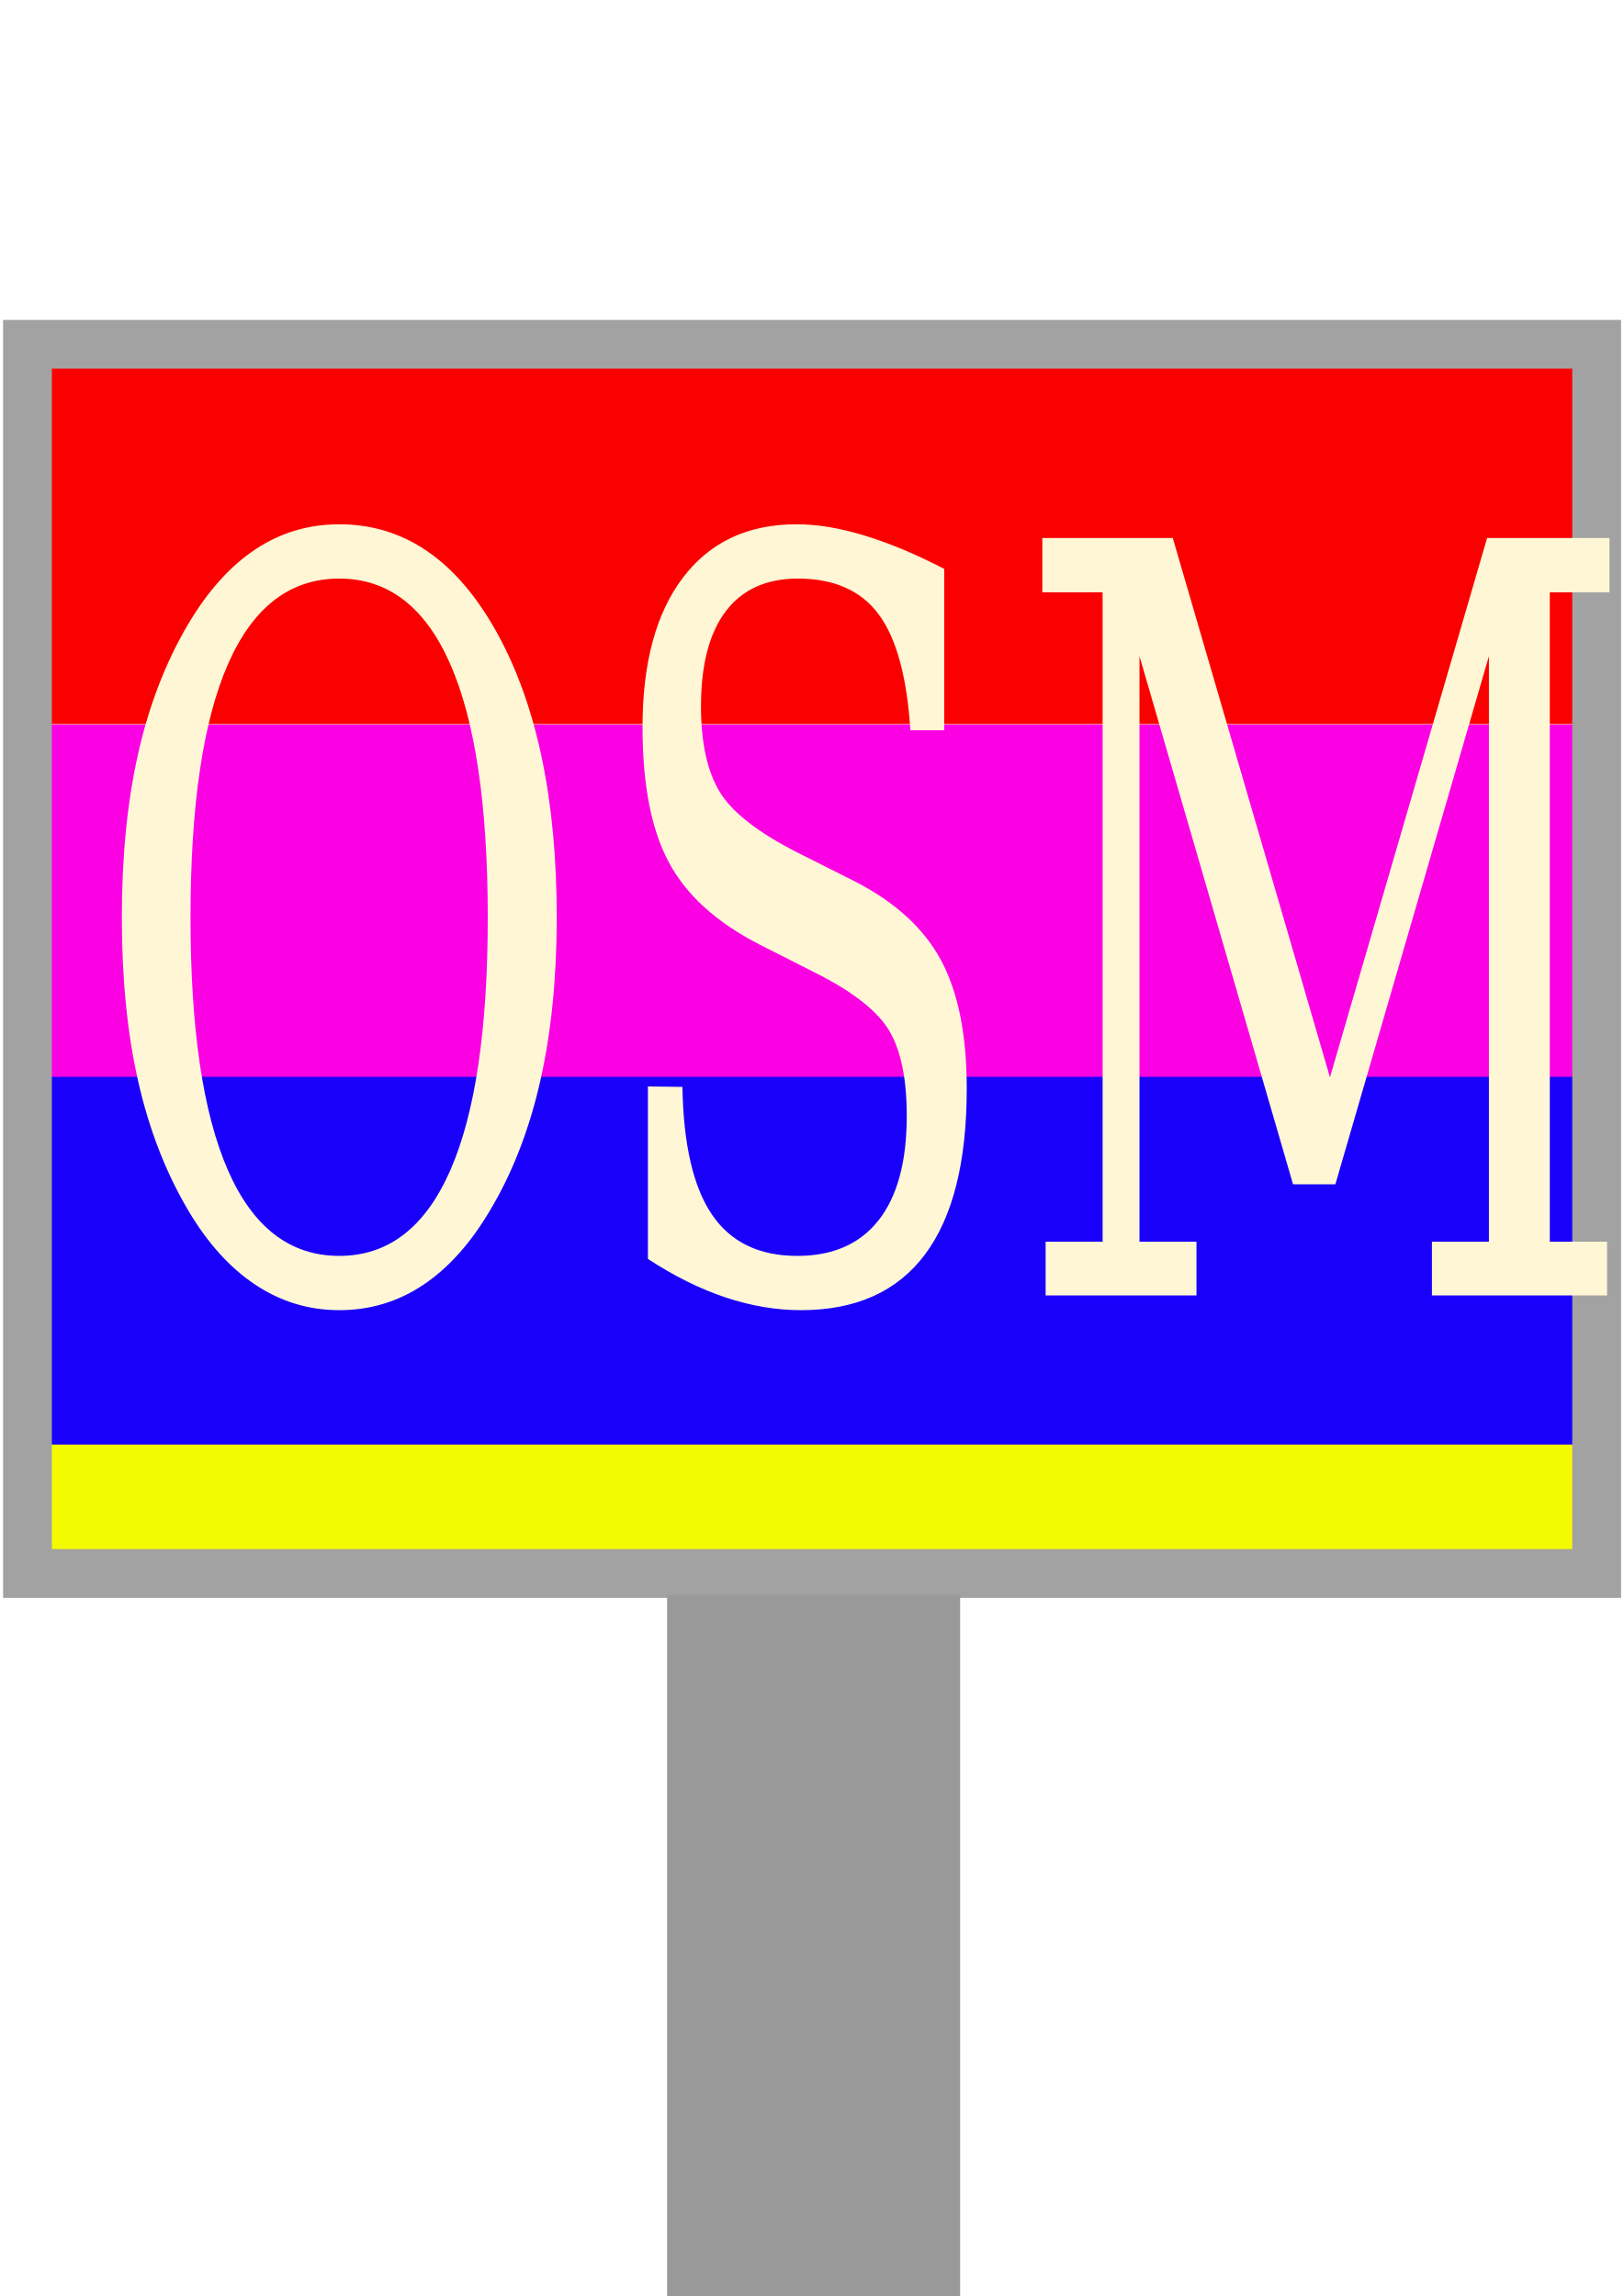
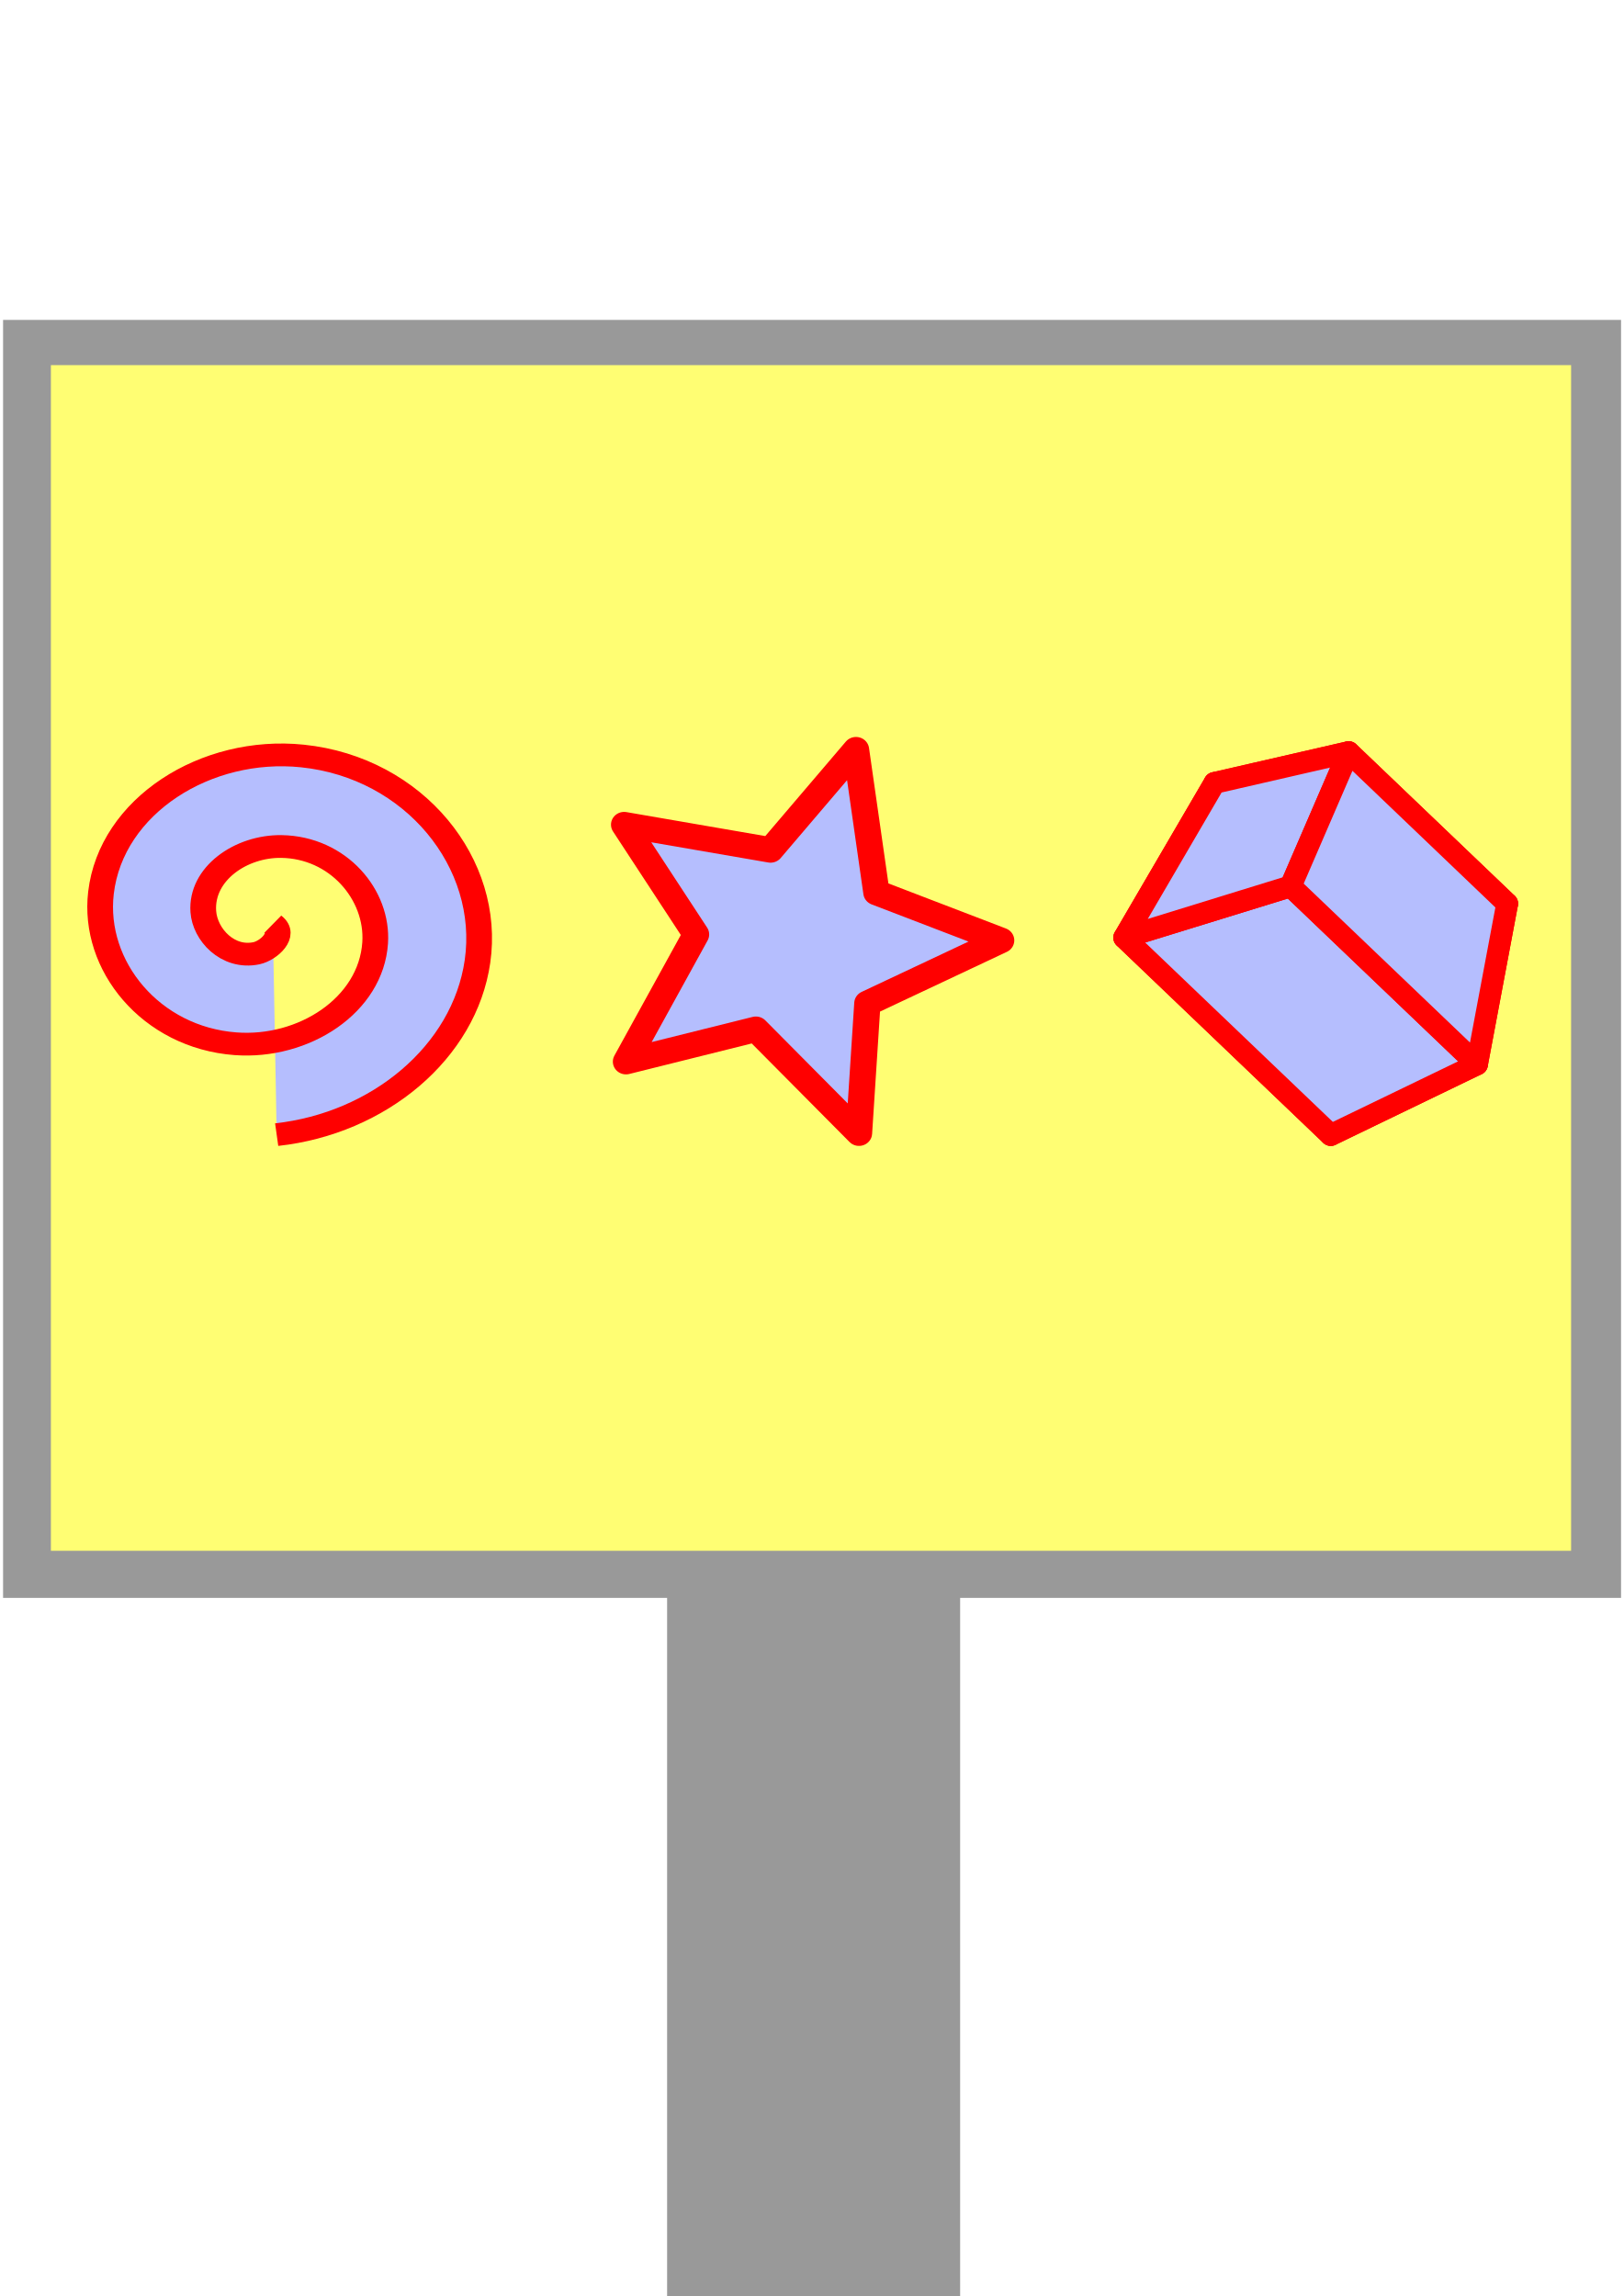
<svg xmlns="http://www.w3.org/2000/svg" width="210mm" height="297mm" viewBox="0 0 744.094 1052.362" id="svg2" version="1.1">
-   <defs id="defs4" />
+   <defs id="defs4">
+     </defs>
  <g id="layer1">
-     <rect style="fill:#fa0000;fill-opacity:1;stroke:#ff0000;stroke-width:0;stroke-miterlimit:4;stroke-dasharray:none;stroke-opacity:1" id="rect4221" width="703.353" height="171.924" x="20.466" y="159.972" />
-     <rect style="fill:#fa00e3;fill-opacity:1;stroke:#ff0000;stroke-width:0;stroke-miterlimit:4;stroke-dasharray:none;stroke-opacity:1" id="rect4221-7" width="704.781" height="171.924" x="20.466" y="332.114" />
-     <rect style="fill:#1900fa;fill-opacity:1;stroke:#ff0000;stroke-width:0;stroke-miterlimit:4;stroke-dasharray:none;stroke-opacity:1" id="rect4221-7-5" width="706.21" height="183.353" x="16.181" y="493.543" />
-     <rect style="fill:#f4fa00;fill-opacity:1;stroke:#ff0000;stroke-width:0;stroke-miterlimit:4;stroke-dasharray:none;stroke-opacity:1" id="rect4221-7-5-3" width="710.496" height="49.067" x="13.324" y="662.114" />
-     <rect style="fill:#999999;fill-opacity:0;stroke:#a2a2a2;stroke-width:22.356;stroke-miterlimit:4;stroke-dasharray:none;stroke-opacity:1" id="rect4219" width="719.115" height="563.4" x="12.585" y="157.805" />
-     <rect style="fill:#999999;fill-opacity:1;stroke:#ff0000;stroke-width:0;stroke-miterlimit:4;stroke-dasharray:none;stroke-opacity:1" id="rect4300" width="134.286" height="324.286" x="305.714" y="730.934" />
-     <text xml:space="preserve" style="font-style:normal;font-variant:normal;font-weight:normal;font-stretch:normal;font-size:366.142px;line-height:125%;font-family:'DejaVu Serif';-inkscape-font-specification:'DejaVu Serif, Normal';text-align:start;letter-spacing:0px;word-spacing:0px;writing-mode:lr-tb;text-anchor:start;fill:#fff6d5;fill-opacity:1;stroke:none;stroke-width:1px;stroke-linecap:butt;stroke-linejoin:miter;stroke-opacity:1" x="52.068" y="456.491" id="text4305" transform="scale(0.7688109,1.30071)">
-       <tspan id="tspan4307" x="52.068" y="456.491">OSM</tspan>
-     </text>
+     <rect style="fill:#999999;fill-opacity:1;stroke:#999999;stroke-width:22.356;stroke-miterlimit:4;stroke-dasharray:none;stroke-opacity:1" id="rect4219" width="719.115" height="563.4" x="12.585" y="157.805" />
+     <rect style="fill:#999999;fill-opacity:1;stroke:#999999;stroke-width:0;stroke-miterlimit:4;stroke-dasharray:none;stroke-opacity:1" id="rect4300" width="134.286" height="324.286" x="305.714" y="730.934" />
+     <rect style="fill:#fffe73;fill-opacity:1;stroke:#ff0000;stroke-width:0;stroke-miterlimit:4;stroke-dasharray:none;stroke-opacity:1" id="rect4221-7-5" width="696.664" height="543.436" x="23.321" y="167.355" />
+     <path style="fill:#b5befe;fill-opacity:1;fill-rule:evenodd;stroke:#ff0000;stroke-width:8;stroke-linecap:butt;stroke-linejoin:miter;stroke-miterlimit:4;stroke-dasharray:none;stroke-opacity:1" id="path4178" d="m 357.713,374.37 c 4.264,3.707 -1.337,9.327 -5.077,10.223 -8.903,2.134 -16.048,-6.515 -16.544,-14.675 -0.808,-13.319 11.729,-23.061 24.272,-22.864 17.664,0.277 30.165,16.971 29.184,33.87 -1.277,21.998 -22.22,37.31 -43.467,35.504 -26.329,-2.238 -44.477,-27.474 -41.825,-53.064 3.177,-30.661 32.73,-51.655 62.662,-48.145 34.994,4.104 58.842,37.987 54.465,72.259 -4.087,31.998 -30.766,56.974 -62.468,60.906" transform="matrix(1.473192,0,0,1.303209,-401.9576,-64.29359)" />
+     <path style="opacity:1;fill:#b5befe;fill-opacity:1;stroke:#ff0000;stroke-width:8;stroke-linecap:round;stroke-linejoin:round;stroke-miterlimit:4;stroke-dasharray:none;stroke-dashoffset:0;stroke-opacity:1" id="path4180" d="m 375.447,604.957 -31.369,-32.595 -39.514,10.157 21.306,-39.906 -21.87,-34.441 44.537,7.931 25.997,-31.443 6.22,44.808 37.937,15.009 -40.693,19.762 z" transform="matrix(1.506334,0,0,1.460965,-171.9,-364.4448)" />
+     <g id="g7229" style="opacity:1;fill:#b5befe;fill-opacity:1;fill-rule:nonzero;stroke:#ff0000;stroke-width:8.659;stroke-linecap:round;stroke-linejoin:miter;stroke-miterlimit:4;stroke-dasharray:none;stroke-dashoffset:0;stroke-opacity:1">
+       <path id="path7235" style="fill:#b5befe;fill-opacity:1;fill-rule:evenodd;stroke:#ff0000;stroke-width:9.991;stroke-linecap:butt;stroke-linejoin:round;stroke-miterlimit:4;stroke-dasharray:none;stroke-opacity:1" d="m 635.848,434.615 54.849,-20.431 -72.65,-69.448 -61.453,14.118 z" points="690.697,414.184 618.046,344.736 556.593,358.854 635.848,434.615 " />
+       <path id="path7231" style="fill:#b5befe;fill-opacity:1;fill-rule:evenodd;stroke:#ff0000;stroke-width:9.991;stroke-linecap:butt;stroke-linejoin:round;stroke-miterlimit:4;stroke-dasharray:none;stroke-opacity:1" d="m 635.848,434.615 -79.255,-75.762 -41.385,70.893 94.649,90.477 z" points="556.593,358.854 515.208,429.746 609.858,520.224 635.848,434.615 " />
+       <path id="path7233" style="fill:#b5befe;fill-opacity:1;fill-rule:evenodd;stroke:#ff0000;stroke-width:9.991;stroke-linecap:butt;stroke-linejoin:round;stroke-miterlimit:4;stroke-dasharray:none;stroke-opacity:1" d="m 635.848,434.615 54.849,-20.431 -13.834,73.645 -67.004,32.395 z" points="690.697,414.184 676.862,487.828 609.858,520.224 635.848,434.615 " />
+       <path id="path7241" style="fill:#b5befe;fill-opacity:1;fill-rule:evenodd;stroke:#ff0000;stroke-width:9.991;stroke-linecap:butt;stroke-linejoin:round;stroke-miterlimit:4;stroke-dasharray:none;stroke-opacity:1" d="m 609.858,520.224 67.004,-32.395 -85.38,-81.617 -76.274,23.534 z" points="676.862,487.828 591.482,406.212 515.208,429.746 609.858,520.224 " />
+       <path id="path7239" style="fill:#b5befe;fill-opacity:1;fill-rule:evenodd;stroke:#ff0000;stroke-width:9.991;stroke-linecap:butt;stroke-linejoin:round;stroke-miterlimit:4;stroke-dasharray:none;stroke-opacity:1" d="m 556.593,358.854 61.453,-14.118 -26.564,61.476 -76.274,23.534 z" points="618.046,344.736 591.482,406.212 515.208,429.746 556.593,358.854 " />
+       <path id="path7237" style="fill:#b5befe;fill-opacity:1;fill-rule:evenodd;stroke:#ff0000;stroke-width:9.991;stroke-linecap:butt;stroke-linejoin:round;stroke-miterlimit:4;stroke-dasharray:none;stroke-opacity:1" d="m 690.697,414.184 -72.65,-69.448 -26.564,61.476 85.38,81.617 z" points="618.046,344.736 591.482,406.212 676.862,487.828 690.697,414.184 " />
+     </g>
  </g>
</svg>
